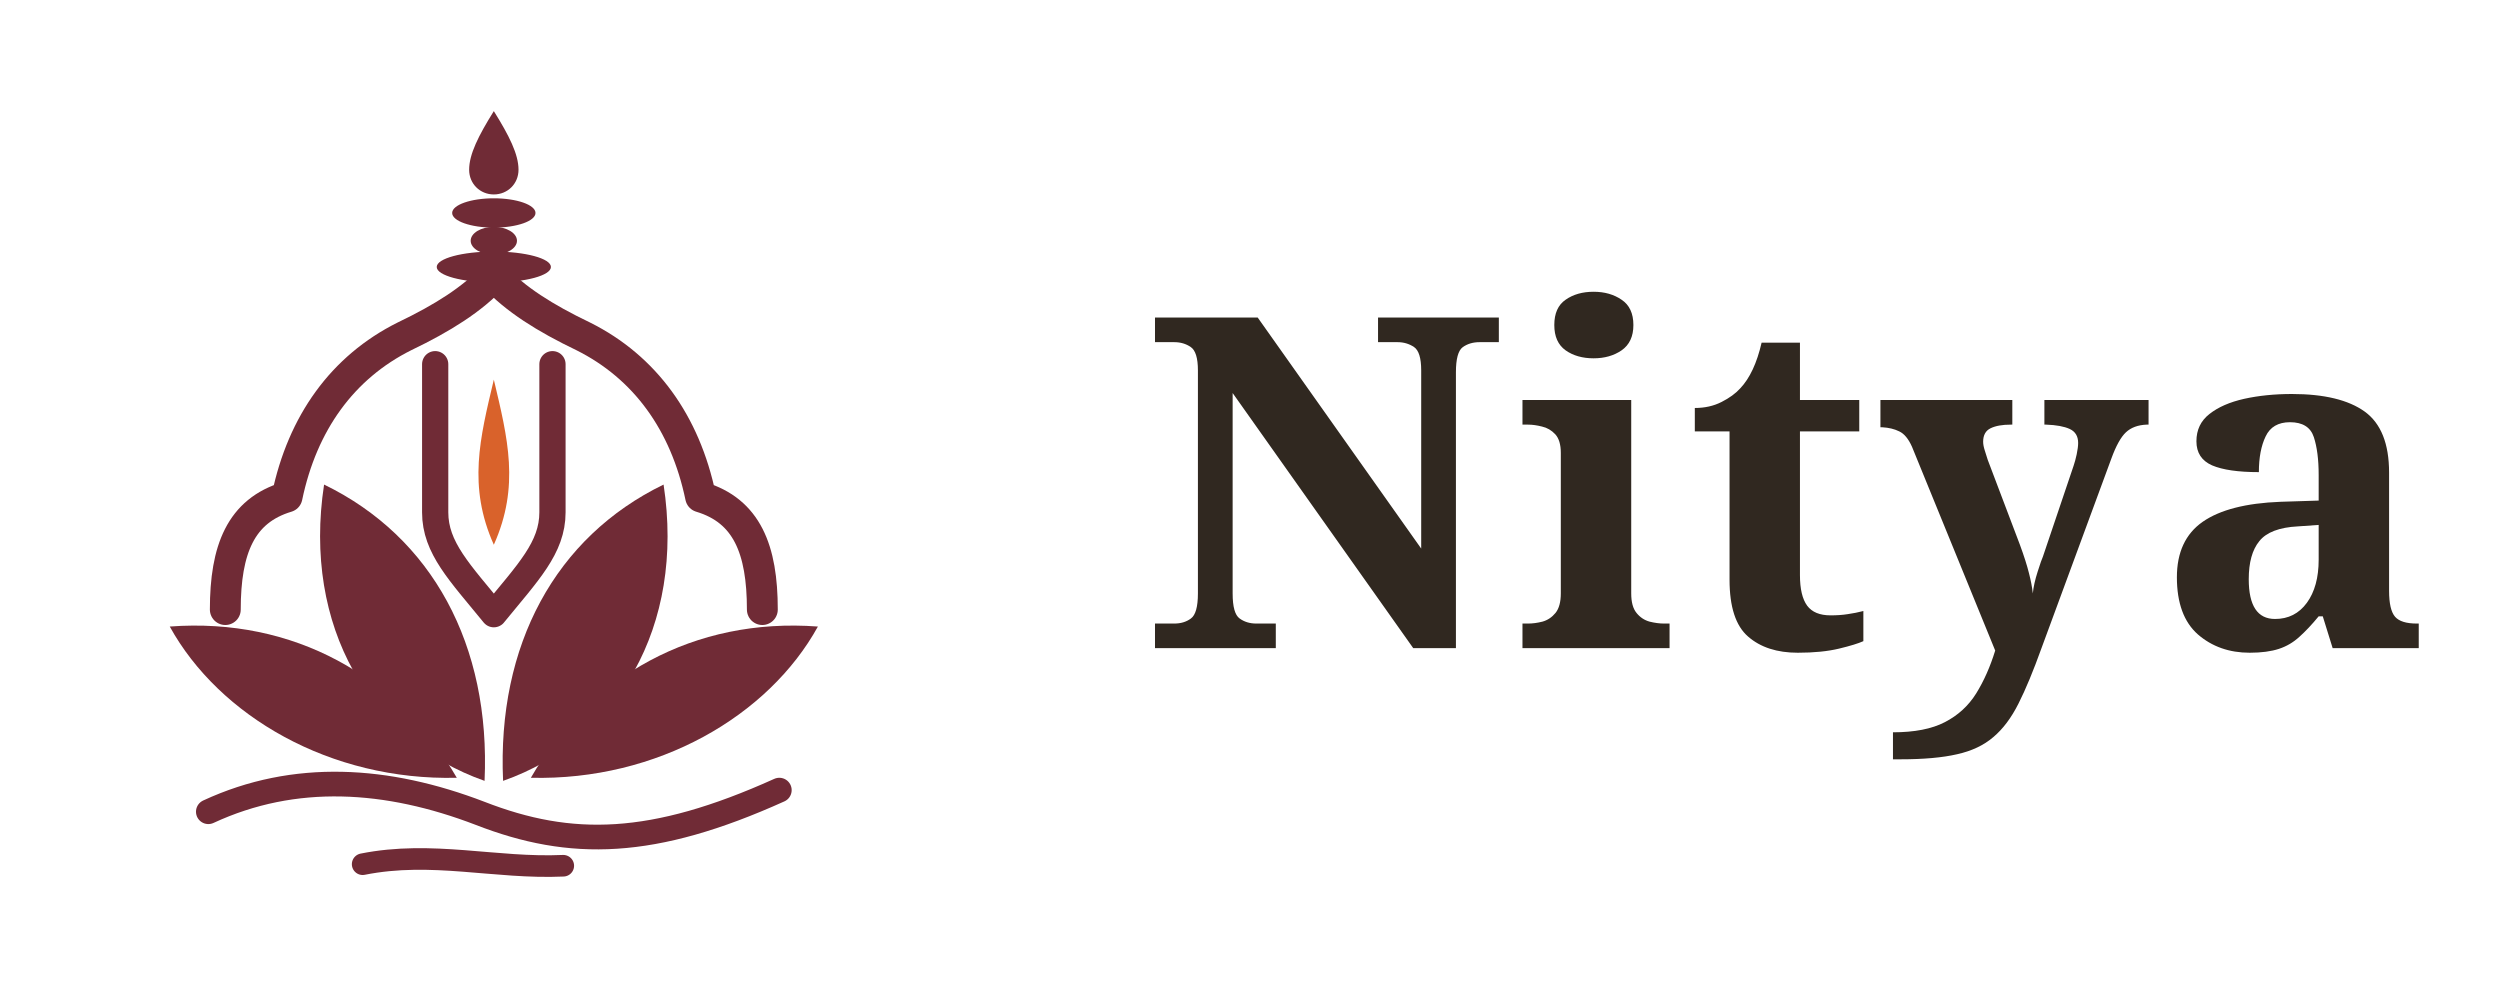
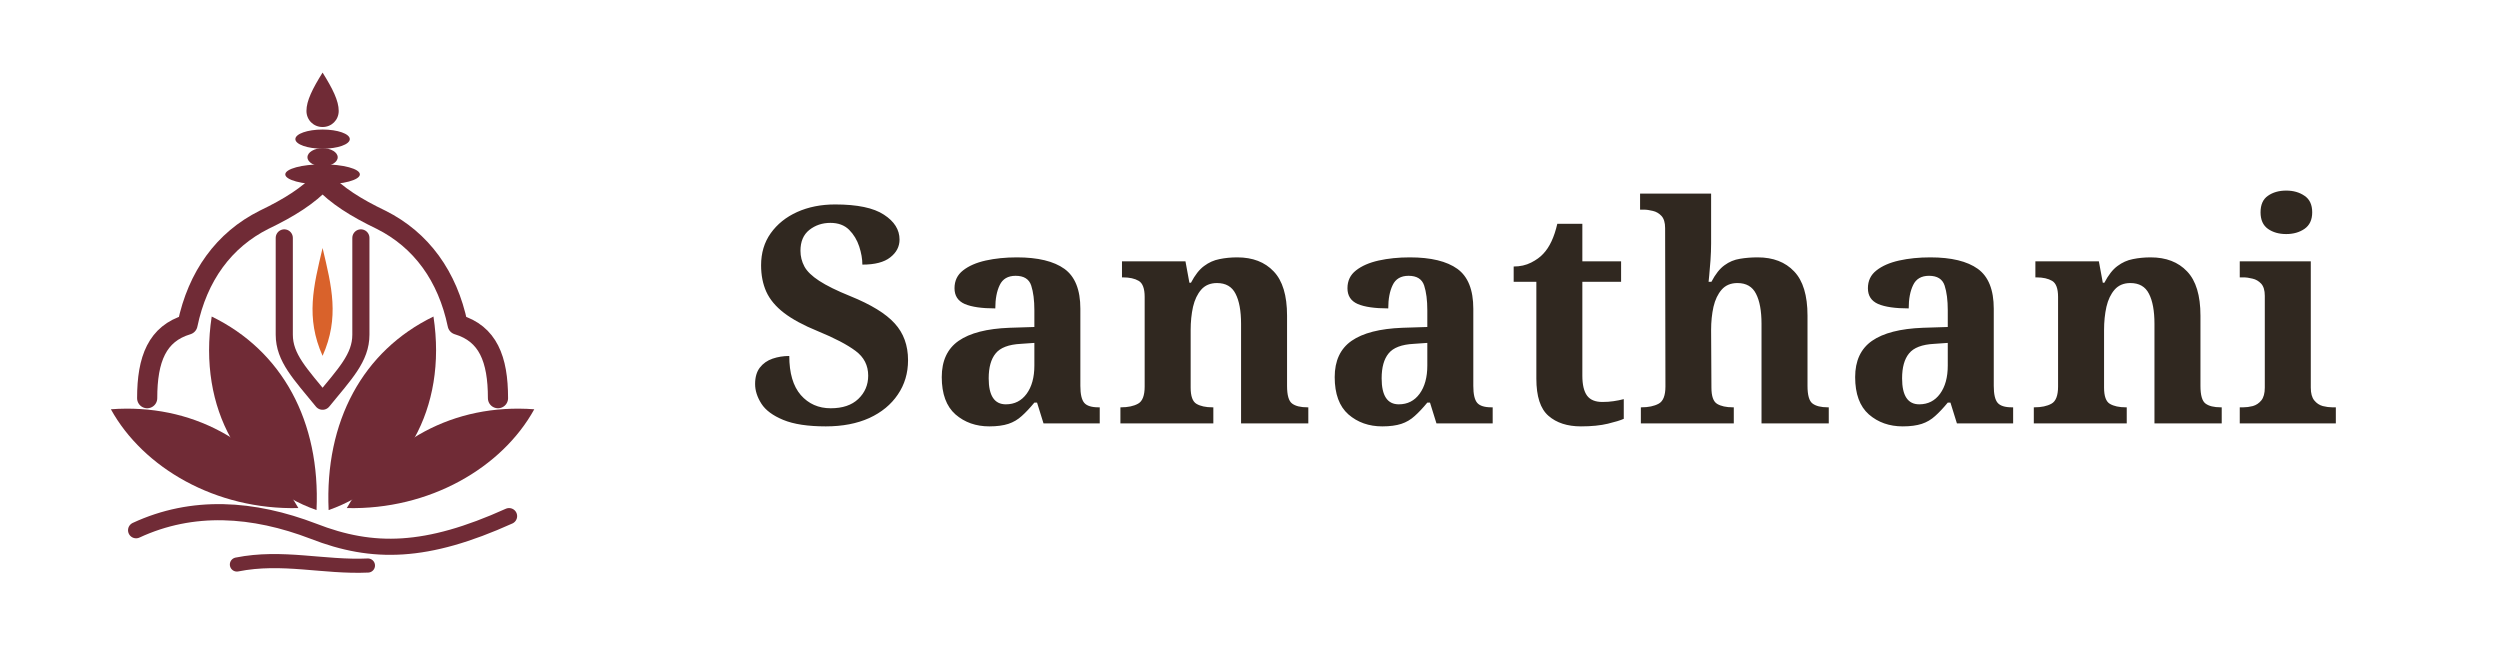
- <svg xmlns="http://www.w3.org/2000/svg" viewBox="0 0 162 64" role="img" aria-label="Nitya">
+ <svg xmlns="http://www.w3.org/2000/svg" viewBox="0 0 248 64" role="img" aria-label="Sanathani">
  <g fill="#702B36">
    <path d="M32 7.2c1 1.6 1.6 2.8 1.6 3.8 0 .9-.7 1.6-1.6 1.6s-1.6-.7-1.6-1.6c0-1 .6-2.2 1.6-3.8z" />
    <ellipse cx="32" cy="13.8" rx="2.7" ry="0.95" />
    <ellipse cx="32" cy="15.6" rx="1.5" ry="0.9" />
    <ellipse cx="32" cy="17.3" rx="3.7" ry="1" />
  </g>
  <g fill="none" stroke="#702B36" stroke-linecap="round" stroke-linejoin="round">
    <path stroke-width="2" d="M14.6 39.5c0-3.9 1-6.4 4-7.3 1-4.8 3.6-8.4 7.6-10.4 2.5-1.2 4.4-2.4 5.8-3.9 1.4 1.5 3.3 2.7 5.8 3.9 4 2 6.6 5.6 7.6 10.4 3 .9 4 3.4 4 7.3" />
    <path stroke-width="1.7" d="M28.2 23.6v9.6c0 2.3 1.6 3.9 3.8 6.6 2.2-2.7 3.8-4.3 3.8-6.6v-9.6" />
    <path stroke-width="1.6" d="M13.5 52.6c5.6-2.6 11.6-2.2 17.6.1 5.9 2.3 11.2 2.2 19.4-1.5" />
    <path stroke-width="1.4" d="M23.5 56c4.5-.9 8.6.3 13 .1" />
  </g>
  <path d="M32 24.6c.9 3.8 1.7 6.9 0 10.7-1.7-3.8-.9-6.9 0-10.7z" fill="#D9622B" />
  <g fill="#702B36">
    <path d="M31.4 50.6C24 48 19.6 40.6 21 31.4c7 3.4 10.8 10.4 10.4 19.2z" />
    <path d="M32.6 50.6C40 48 44.4 40.6 43 31.4c-7 3.4-10.8 10.4-10.4 19.2z" />
    <path d="M29.6 50.4C21.4 50.6 14.2 46.4 11 40.6c8 -.6 14.8 3.2 18.6 9.8z" />
    <path d="M34.4 50.4c8.2.2 15.4-4 18.6-9.8-8-.6-14.8 3.2-18.6 9.8z" />
  </g>
-   <text x="74" y="42" font-family="'Noto Serif', Georgia, 'Times New Roman', serif" font-size="30" font-weight="600" letter-spacing="0.5" fill="#302820" text-anchor="start">Nitya</text>
+   <text x="74" y="42" font-family="'Noto Serif', Georgia, 'Times New Roman', serif" font-size="30" font-weight="600" letter-spacing="0.5" fill="#302820" text-anchor="start">Sanathani</text>
</svg>
